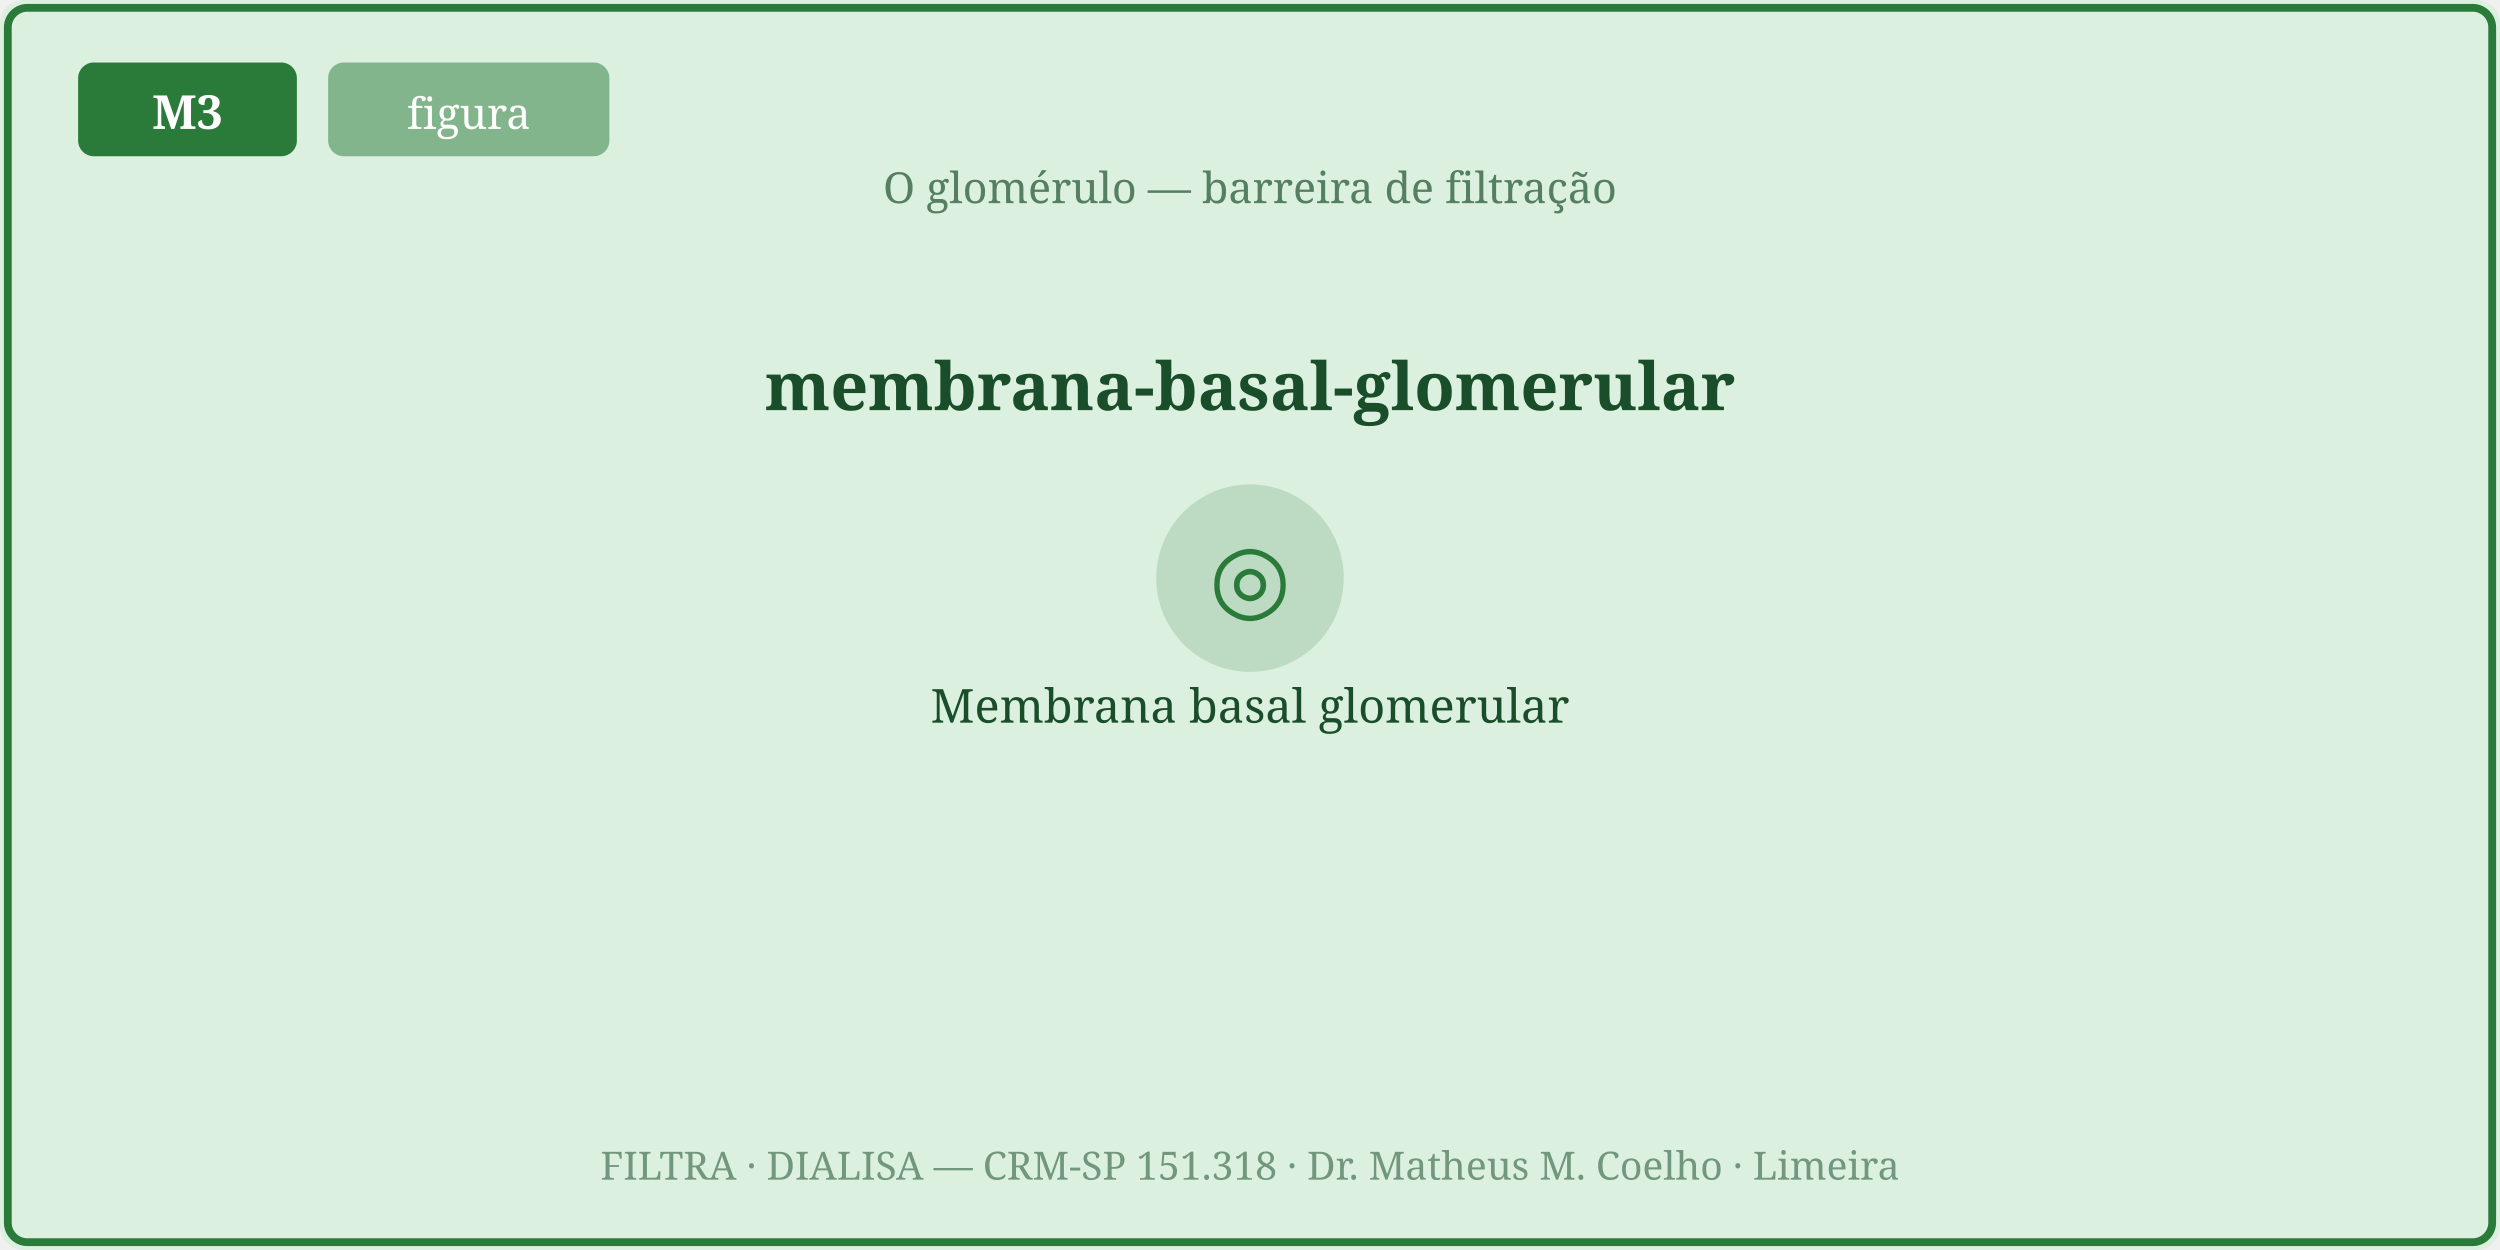
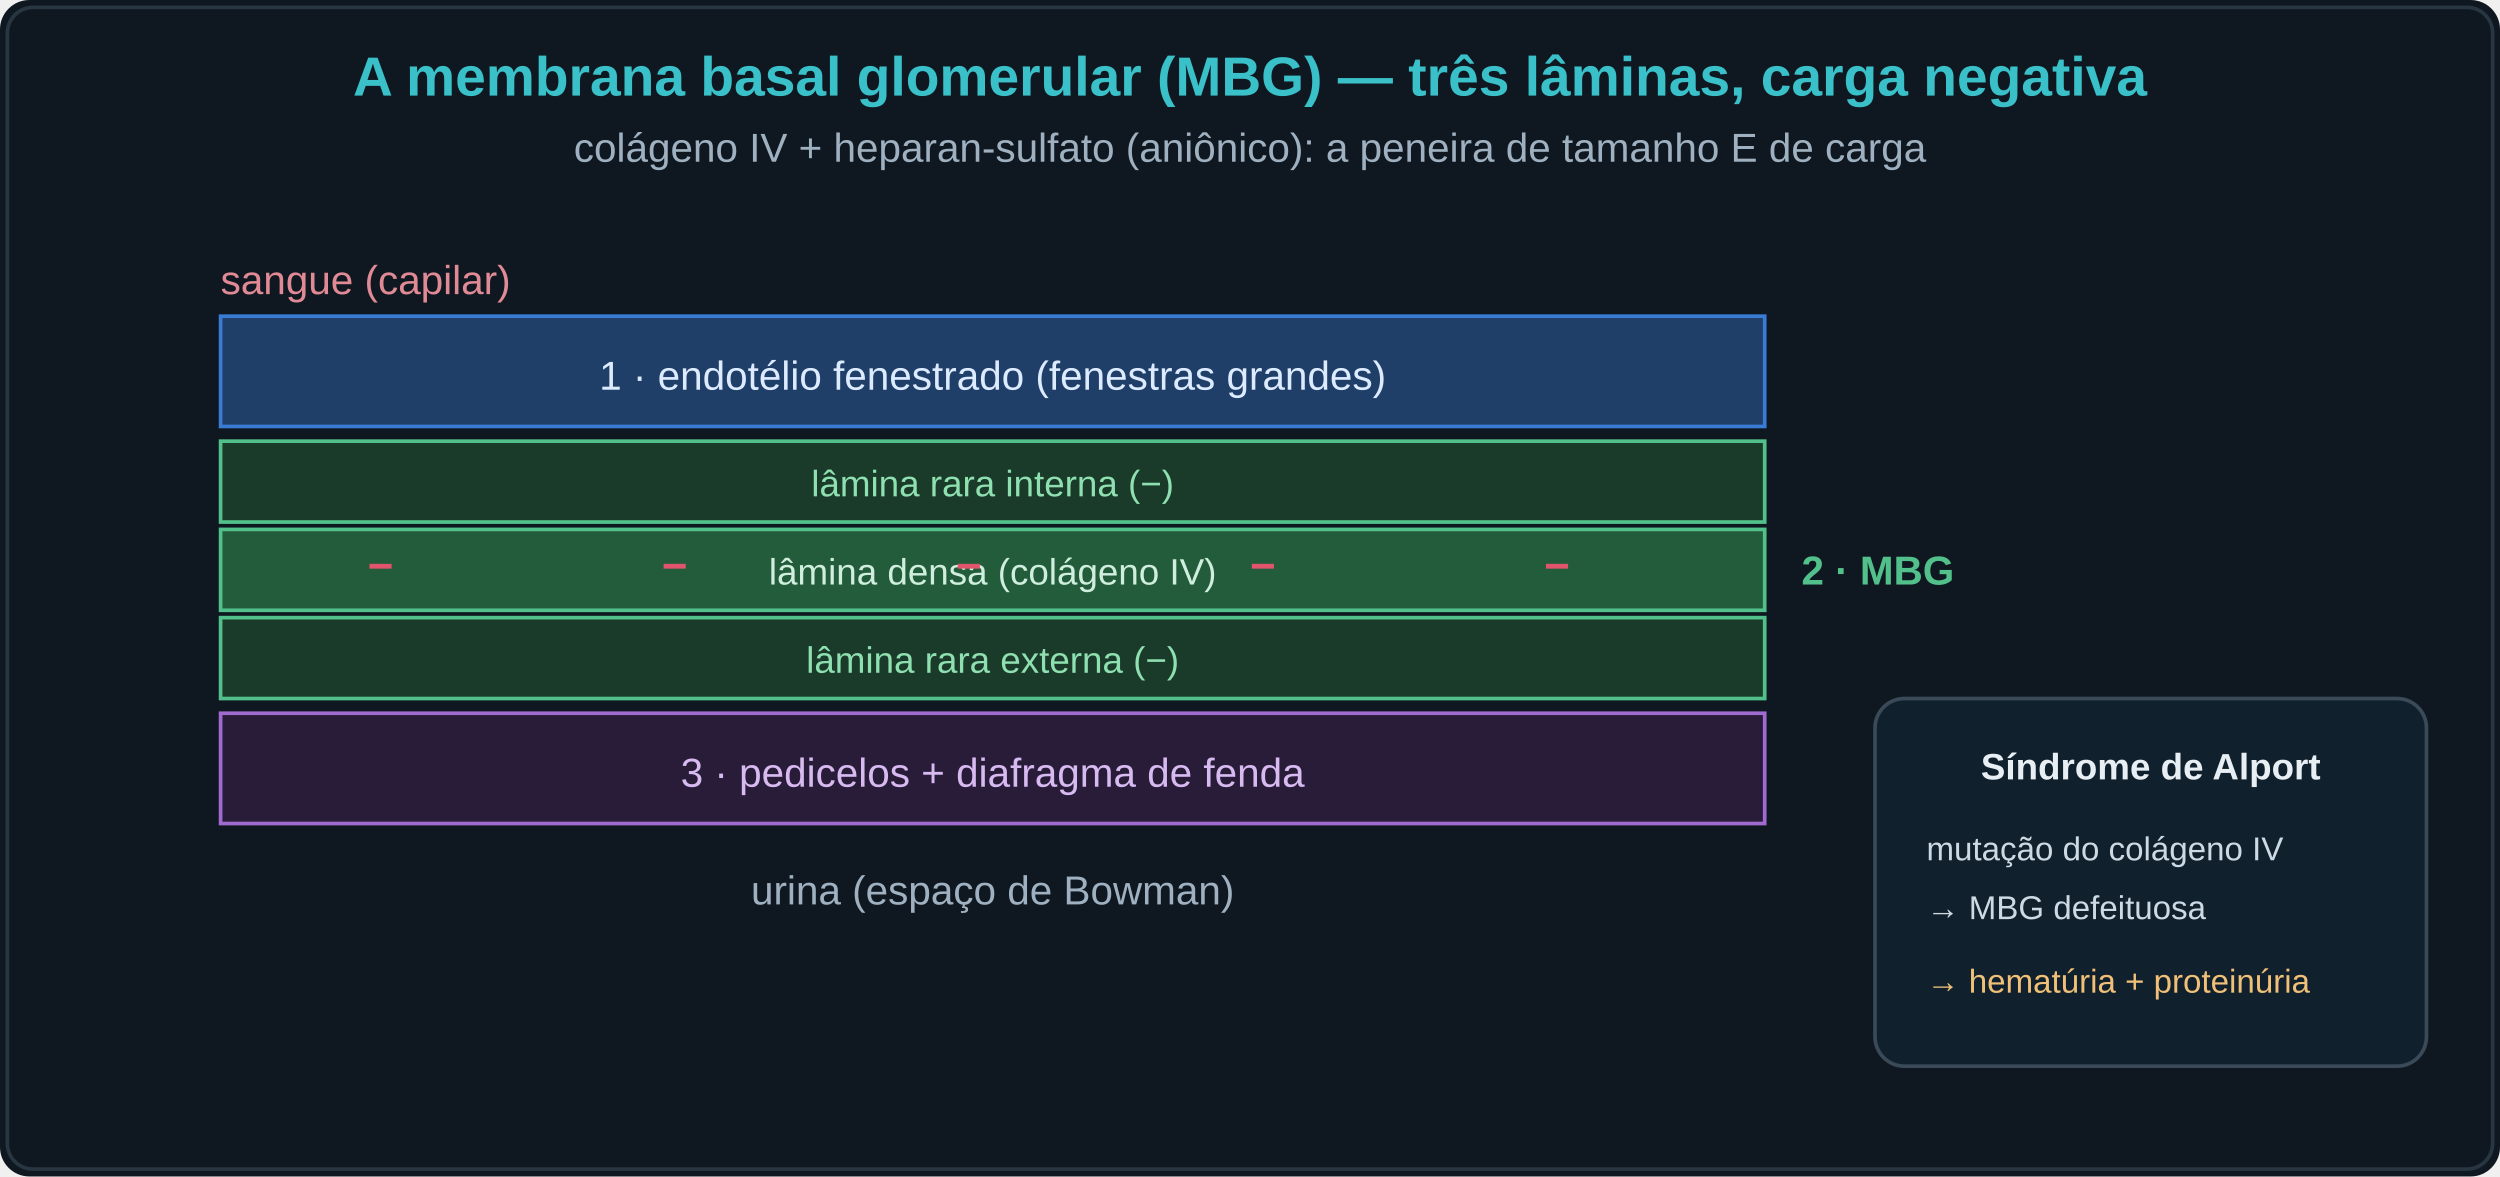
- <svg xmlns="http://www.w3.org/2000/svg" viewBox="0 0 640 320" font-family="Georgia,serif">
-   <rect width="640" height="320" fill="#dcf0e0" rx="6" />
-   <rect x="2" y="2" width="636" height="316" rx="5" fill="none" stroke="#2a7a3a" stroke-width="2" />
-   <rect x="20" y="16" width="56" height="24" rx="4" fill="#2a7a3a" />
-   <text x="48" y="33" text-anchor="middle" font-size="12" font-weight="bold" fill="white">M3</text>
-   <rect x="84" y="16" width="72" height="24" rx="4" fill="#2a7a3a" opacity="0.5" />
-   <text x="120" y="33" text-anchor="middle" font-size="11" fill="white">figura</text>
-   <text x="320" y="52" text-anchor="middle" font-size="11" fill="#1a4e2a" opacity="0.7">O glomérulo — barreira de filtração</text>
-   <text x="320" y="105" text-anchor="middle" font-size="17" font-weight="bold" fill="#1a4e2a">membrana-basal-glomerular</text>
-   <circle cx="320" cy="148" r="24" fill="#2a7a3a" opacity="0.18" />
-   <text x="320" y="156" text-anchor="middle" font-size="24" fill="#2a7a3a">◎</text>
-   <text x="320" y="185" text-anchor="middle" font-size="12" fill="#1a4e2a">Membrana basal glomerular</text>
-   <text x="320" y="302" text-anchor="middle" font-size="10" fill="#1a4e2a" opacity="0.55">FILTRA · DIALISA — CRM-SP 151.318 · Dr. Matheus M. Coelho · Limeira</text>
+ <svg xmlns="http://www.w3.org/2000/svg" viewBox="0 0 680 320" font-family="system-ui,Arial,sans-serif">
+   <rect width="680" height="320" rx="8" fill="#0f1720" />
+   <rect x="2" y="2" width="676" height="316" rx="7" fill="none" stroke="#283642" />
+   <text x="340" y="26" text-anchor="middle" font-size="15" font-weight="bold" fill="#39c0c8">A membrana basal glomerular (MBG) — três lâminas, carga negativa</text>
+   <text x="340" y="44" text-anchor="middle" font-size="11" fill="#9fb1c0">colágeno IV + heparan-sulfato (aniônico): a peneira de tamanho E de carga</text>
+   <text x="60" y="80" font-size="11" fill="#e08a96">sangue (capilar)</text>
+   <rect x="60" y="86" width="420" height="30" fill="#3a7bd5" fill-opacity="0.4" stroke="#3a7bd5" />
+   <text x="270" y="106" text-anchor="middle" font-size="11" fill="#dcebff">1 · endotélio fenestrado (fenestras grandes)</text>
+   <rect x="60" y="120" width="420" height="22" fill="#1a3a2a" stroke="#52c08a" />
+   <text x="270" y="135" text-anchor="middle" font-size="10" fill="#8fe0b0">lâmina rara interna (−)</text>
+   <rect x="60" y="144" width="420" height="22" fill="#225c3a" stroke="#52c08a" />
+   <text x="270" y="159" text-anchor="middle" font-size="10" fill="#cfeede">lâmina densa (colágeno IV)</text>
+   <rect x="60" y="168" width="420" height="22" fill="#1a3a2a" stroke="#52c08a" />
+   <text x="270" y="183" text-anchor="middle" font-size="10" fill="#8fe0b0">lâmina rara externa (−)</text>
+   <text x="490" y="159" font-size="11" fill="#52c08a" font-weight="bold">2 · MBG</text>
+   <rect x="60" y="194" width="420" height="30" fill="#3a214a" fill-opacity="0.6" stroke="#a06ad0" />
+   <text x="270" y="214" text-anchor="middle" font-size="11" fill="#d7baf0">3 · pedicelos + diafragma de fenda</text>
+   <text x="270" y="246" text-anchor="middle" font-size="11" fill="#9fb1c0">urina (espaço de Bowman)</text>
+   <g fill="#e0556b" font-size="12" font-weight="bold">
+     <text x="100" y="158">−</text>
+     <text x="180" y="158">−</text>
+     <text x="260" y="158">−</text>
+     <text x="340" y="158">−</text>
+     <text x="420" y="158">−</text>
+   </g>
+   <rect x="510" y="190" width="150" height="100" rx="8" fill="#10202c" stroke="#3a4a58" />
+   <text x="585" y="212" text-anchor="middle" font-size="10" fill="#e7eef4" font-weight="bold">Síndrome de Alport</text>
+   <text x="524" y="234" font-size="9" fill="#cdd9e3">mutação do colágeno IV</text>
+   <text x="524" y="250" font-size="9" fill="#cdd9e3">→ MBG defeituosa</text>
+   <text x="524" y="270" font-size="9" fill="#f0c078">→ hematúria + proteinúria</text>
</svg>
